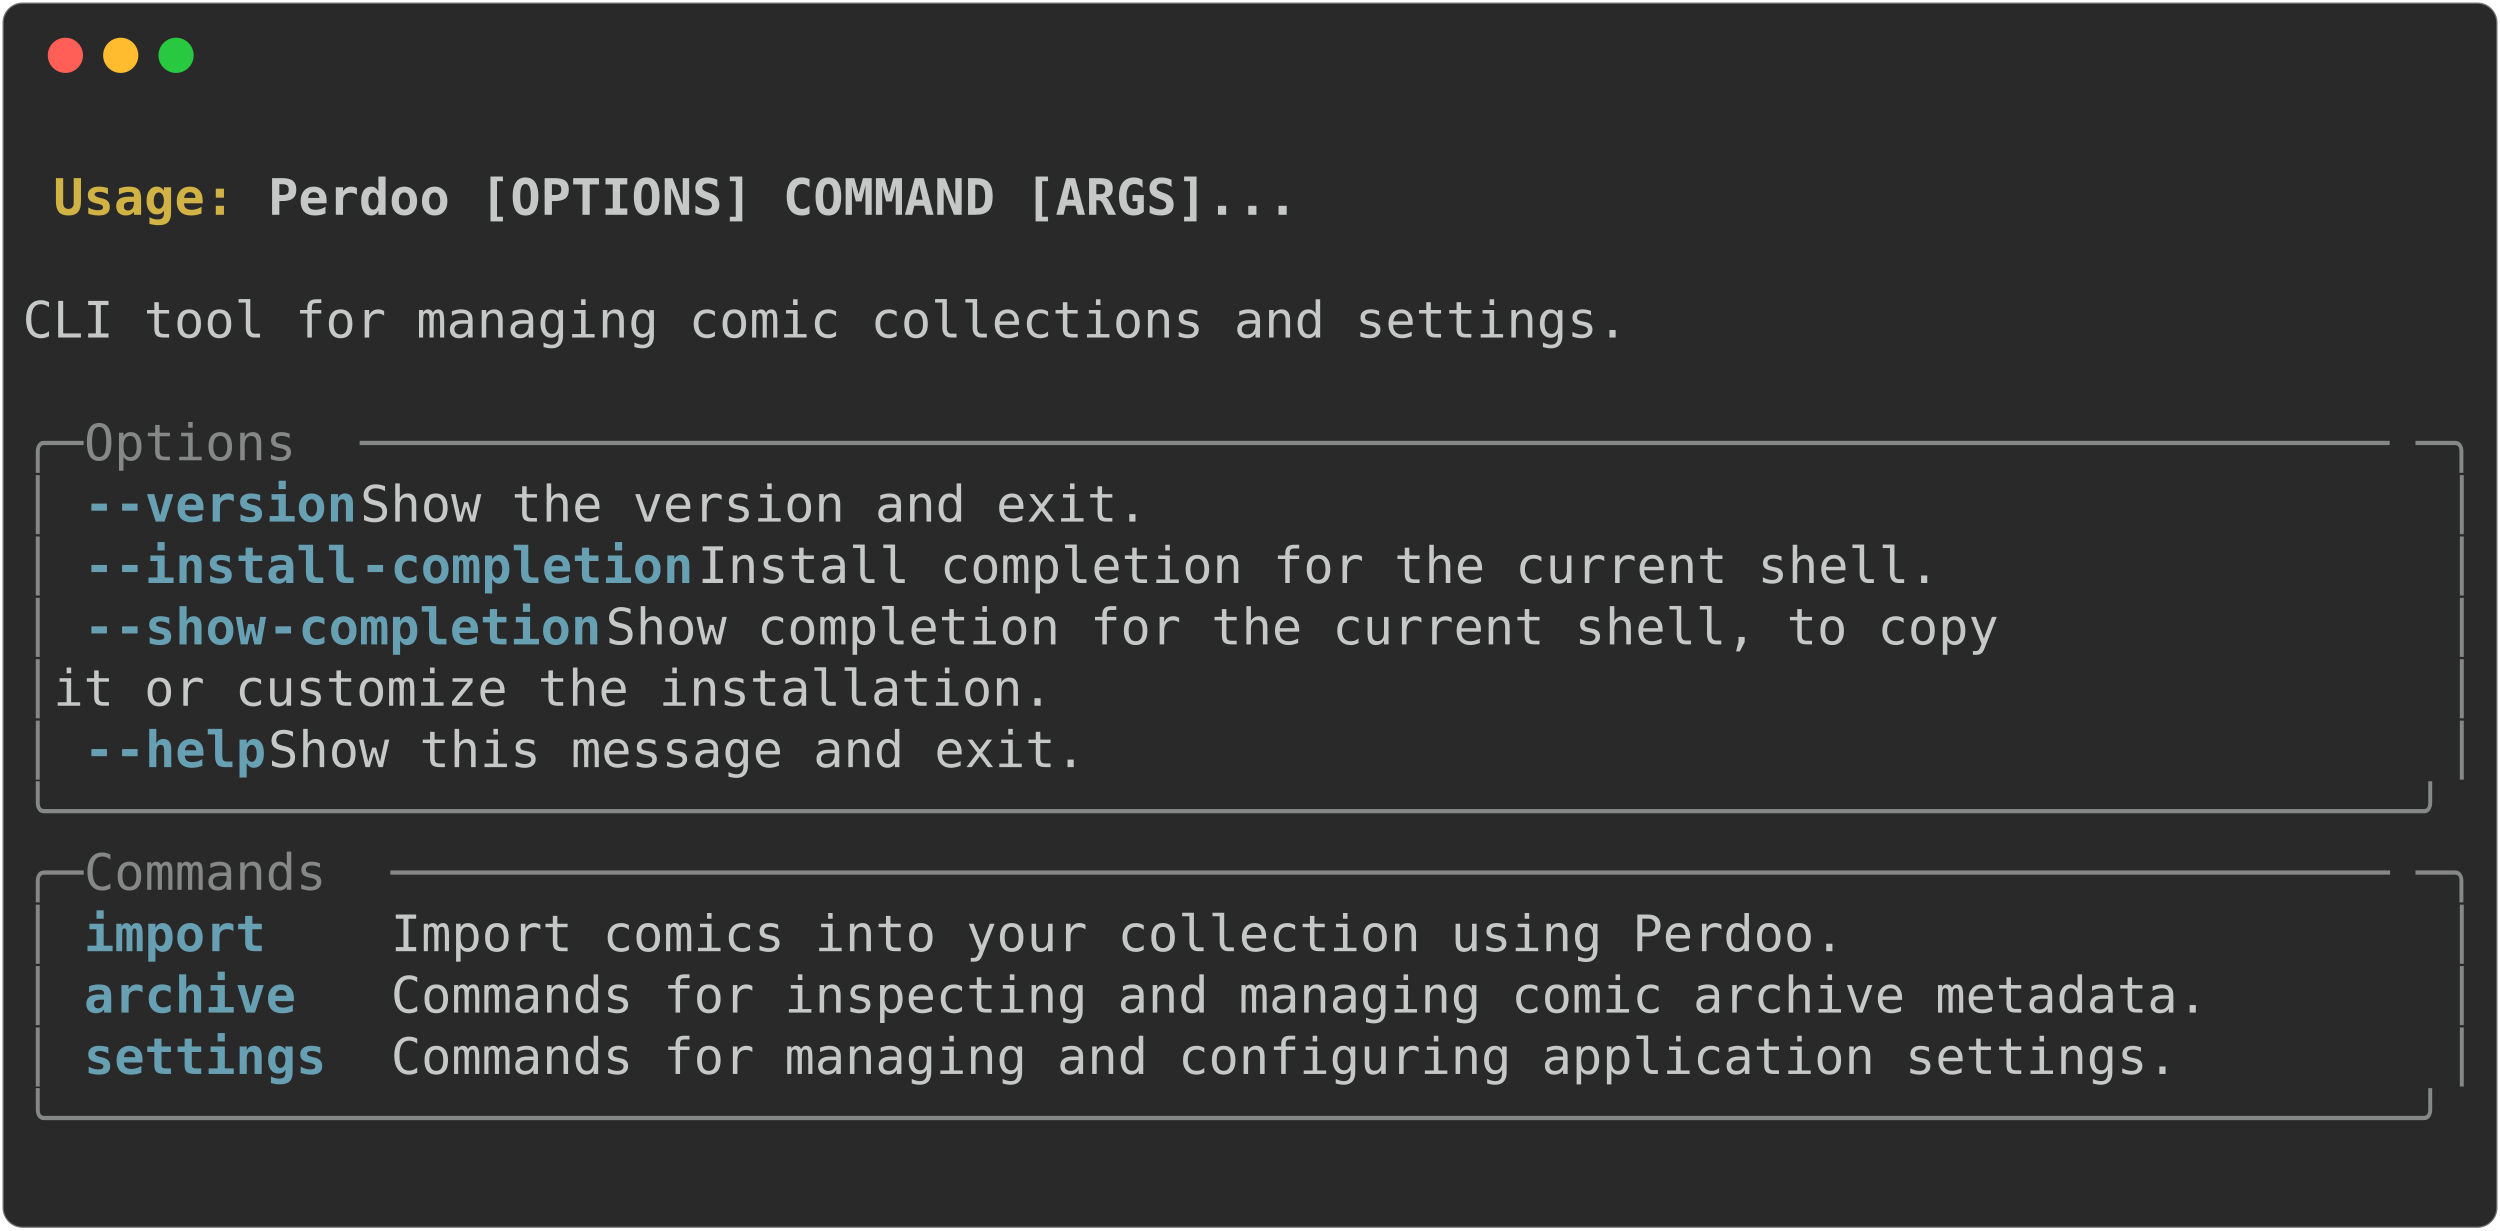
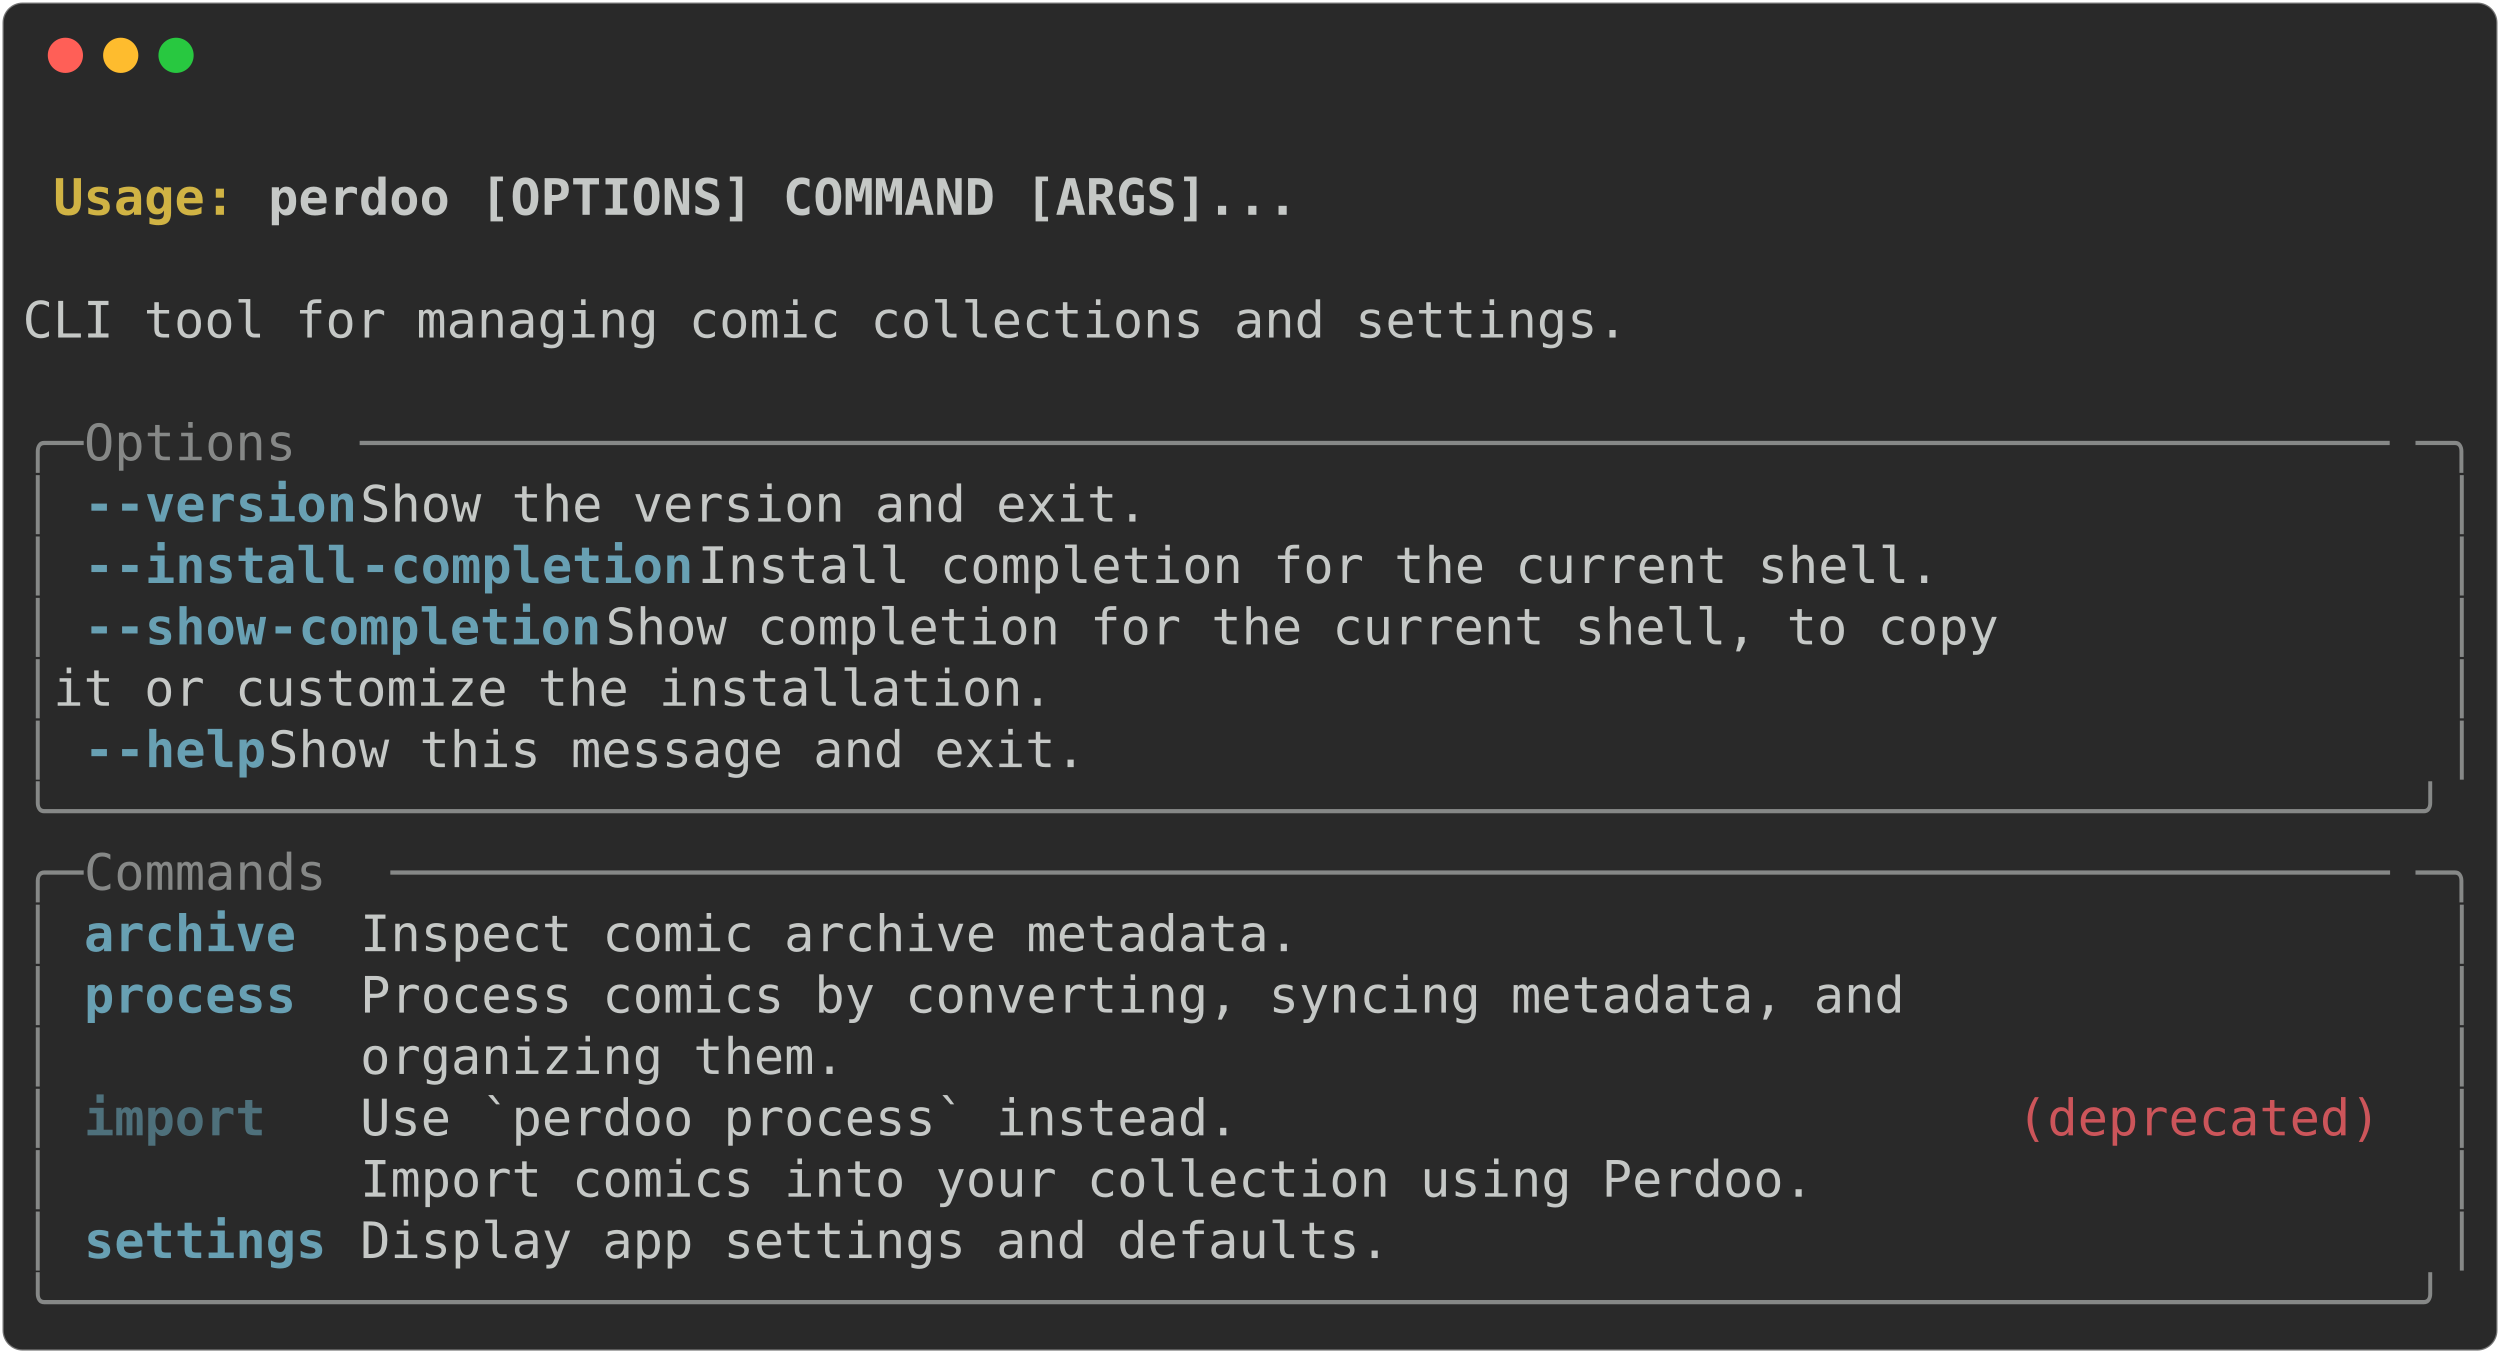
- <svg xmlns="http://www.w3.org/2000/svg" class="rich-terminal" viewBox="0 0 994 489.2">
+ <svg xmlns="http://www.w3.org/2000/svg" class="rich-terminal" viewBox="0 0 994 538.0">
  <style>

    @font-face {
        font-family: "Fira Code";
        src: local("FiraCode-Regular"),
                url("https://cdnjs.cloudflare.com/ajax/libs/firacode/6.2.0/woff2/FiraCode-Regular.woff2") format("woff2"),
                url("https://cdnjs.cloudflare.com/ajax/libs/firacode/6.2.0/woff/FiraCode-Regular.woff") format("woff");
        font-style: normal;
        font-weight: 400;
    }
    @font-face {
        font-family: "Fira Code";
        src: local("FiraCode-Bold"),
                url("https://cdnjs.cloudflare.com/ajax/libs/firacode/6.2.0/woff2/FiraCode-Bold.woff2") format("woff2"),
                url("https://cdnjs.cloudflare.com/ajax/libs/firacode/6.2.0/woff/FiraCode-Bold.woff") format("woff");
        font-style: bold;
        font-weight: 700;
    }

-     .terminal-242032079-matrix {
+     .terminal-3742516570-matrix {
        font-family: Fira Code, monospace;
        font-size: 20px;
        line-height: 24.4px;
        font-variant-east-asian: full-width;
    }

-     .terminal-242032079-title {
+     .terminal-3742516570-title {
        font-size: 18px;
        font-weight: bold;
        font-family: arial;
    }

-     .terminal-242032079-r1 { fill: #c5c8c6;font-weight: bold }
- .terminal-242032079-r2 { fill: #c5c8c6 }
- .terminal-242032079-r3 { fill: #d0b344;font-weight: bold }
- .terminal-242032079-r4 { fill: #868887 }
- .terminal-242032079-r5 { fill: #68a0b3;font-weight: bold }
+     .terminal-3742516570-r1 { fill: #c5c8c6;font-weight: bold }
+ .terminal-3742516570-r2 { fill: #c5c8c6 }
+ .terminal-3742516570-r3 { fill: #d0b344;font-weight: bold }
+ .terminal-3742516570-r4 { fill: #868887 }
+ .terminal-3742516570-r5 { fill: #68a0b3;font-weight: bold }
+ .terminal-3742516570-r6 { fill: #4e707b;font-weight: bold }
+ .terminal-3742516570-r7 { fill: #cc555a }
    </style>
  <defs>
-     <clipPath id="terminal-242032079-clip-terminal">
-       <rect x="0" y="0" width="975.0" height="438.2" />
-     </clipPath>
-     <clipPath id="terminal-242032079-line-0">
+     <clipPath id="terminal-3742516570-clip-terminal">
+       <rect x="0" y="0" width="975.0" height="487.0" />
+     </clipPath>
+     <clipPath id="terminal-3742516570-line-0">
      <rect x="0" y="1.5" width="976" height="24.65" />
    </clipPath>
-     <clipPath id="terminal-242032079-line-1">
+     <clipPath id="terminal-3742516570-line-1">
      <rect x="0" y="25.9" width="976" height="24.65" />
    </clipPath>
-     <clipPath id="terminal-242032079-line-2">
+     <clipPath id="terminal-3742516570-line-2">
      <rect x="0" y="50.3" width="976" height="24.65" />
    </clipPath>
-     <clipPath id="terminal-242032079-line-3">
+     <clipPath id="terminal-3742516570-line-3">
      <rect x="0" y="74.7" width="976" height="24.65" />
    </clipPath>
-     <clipPath id="terminal-242032079-line-4">
+     <clipPath id="terminal-3742516570-line-4">
      <rect x="0" y="99.1" width="976" height="24.65" />
    </clipPath>
-     <clipPath id="terminal-242032079-line-5">
+     <clipPath id="terminal-3742516570-line-5">
      <rect x="0" y="123.5" width="976" height="24.65" />
    </clipPath>
-     <clipPath id="terminal-242032079-line-6">
+     <clipPath id="terminal-3742516570-line-6">
      <rect x="0" y="147.9" width="976" height="24.65" />
    </clipPath>
-     <clipPath id="terminal-242032079-line-7">
+     <clipPath id="terminal-3742516570-line-7">
      <rect x="0" y="172.3" width="976" height="24.65" />
    </clipPath>
-     <clipPath id="terminal-242032079-line-8">
+     <clipPath id="terminal-3742516570-line-8">
      <rect x="0" y="196.7" width="976" height="24.65" />
    </clipPath>
-     <clipPath id="terminal-242032079-line-9">
+     <clipPath id="terminal-3742516570-line-9">
      <rect x="0" y="221.1" width="976" height="24.65" />
    </clipPath>
-     <clipPath id="terminal-242032079-line-10">
+     <clipPath id="terminal-3742516570-line-10">
      <rect x="0" y="245.5" width="976" height="24.65" />
    </clipPath>
-     <clipPath id="terminal-242032079-line-11">
+     <clipPath id="terminal-3742516570-line-11">
      <rect x="0" y="269.9" width="976" height="24.65" />
    </clipPath>
-     <clipPath id="terminal-242032079-line-12">
+     <clipPath id="terminal-3742516570-line-12">
      <rect x="0" y="294.3" width="976" height="24.65" />
    </clipPath>
-     <clipPath id="terminal-242032079-line-13">
+     <clipPath id="terminal-3742516570-line-13">
      <rect x="0" y="318.7" width="976" height="24.65" />
    </clipPath>
-     <clipPath id="terminal-242032079-line-14">
+     <clipPath id="terminal-3742516570-line-14">
      <rect x="0" y="343.1" width="976" height="24.65" />
    </clipPath>
-     <clipPath id="terminal-242032079-line-15">
+     <clipPath id="terminal-3742516570-line-15">
      <rect x="0" y="367.5" width="976" height="24.65" />
    </clipPath>
-     <clipPath id="terminal-242032079-line-16">
+     <clipPath id="terminal-3742516570-line-16">
      <rect x="0" y="391.9" width="976" height="24.65" />
    </clipPath>
+     <clipPath id="terminal-3742516570-line-17">
+       <rect x="0" y="416.3" width="976" height="24.65" />
+     </clipPath>
+     <clipPath id="terminal-3742516570-line-18">
+       <rect x="0" y="440.7" width="976" height="24.65" />
+     </clipPath>
  </defs>
-   <rect fill="#292929" stroke="rgba(255,255,255,0.35)" stroke-width="1" x="1" y="1" width="992" height="487.2" rx="8" />
+   <rect fill="#292929" stroke="rgba(255,255,255,0.35)" stroke-width="1" x="1" y="1" width="992" height="536" rx="8" />
  <g transform="translate(26,22)">
    <circle cx="0" cy="0" r="7" fill="#ff5f57" />
    <circle cx="22" cy="0" r="7" fill="#febc2e" />
    <circle cx="44" cy="0" r="7" fill="#28c840" />
  </g>
-   <g transform="translate(9, 41)" clip-path="url(#terminal-242032079-clip-terminal)">
-     <g class="terminal-242032079-matrix">
-       <text class="terminal-242032079-r2" x="976" y="20" textLength="12.2" clip-path="url(#terminal-242032079-line-0)">
- </text>
-       <text class="terminal-242032079-r3" x="12.2" y="44.4" textLength="85.4" clip-path="url(#terminal-242032079-line-1)">Usage: </text>
-       <text class="terminal-242032079-r1" x="97.6" y="44.4" textLength="414.8" clip-path="url(#terminal-242032079-line-1)">Perdoo [OPTIONS] COMMAND [ARGS]...</text>
-       <text class="terminal-242032079-r2" x="976" y="44.4" textLength="12.2" clip-path="url(#terminal-242032079-line-1)">
- </text>
-       <text class="terminal-242032079-r2" x="976" y="68.8" textLength="12.2" clip-path="url(#terminal-242032079-line-2)">
- </text>
-       <text class="terminal-242032079-r2" x="0" y="93.2" textLength="976" clip-path="url(#terminal-242032079-line-3)"> CLI tool for managing comic collections and settings.                          </text>
-       <text class="terminal-242032079-r2" x="976" y="93.2" textLength="12.2" clip-path="url(#terminal-242032079-line-3)">
- </text>
-       <text class="terminal-242032079-r2" x="976" y="117.6" textLength="12.2" clip-path="url(#terminal-242032079-line-4)">
- </text>
-       <text class="terminal-242032079-r4" x="0" y="142" textLength="24.4" clip-path="url(#terminal-242032079-line-5)">╭─</text>
-       <text class="terminal-242032079-r4" x="24.4" y="142" textLength="109.8" clip-path="url(#terminal-242032079-line-5)"> Options </text>
-       <text class="terminal-242032079-r4" x="134.2" y="142" textLength="817.4" clip-path="url(#terminal-242032079-line-5)">───────────────────────────────────────────────────────────────────</text>
-       <text class="terminal-242032079-r4" x="951.6" y="142" textLength="24.4" clip-path="url(#terminal-242032079-line-5)">─╮</text>
-       <text class="terminal-242032079-r2" x="976" y="142" textLength="12.2" clip-path="url(#terminal-242032079-line-5)">
- </text>
-       <text class="terminal-242032079-r4" x="0" y="166.4" textLength="12.2" clip-path="url(#terminal-242032079-line-6)">│</text>
-       <text class="terminal-242032079-r5" x="24.4" y="166.4" textLength="12.2" clip-path="url(#terminal-242032079-line-6)">-</text>
-       <text class="terminal-242032079-r5" x="36.6" y="166.4" textLength="97.6" clip-path="url(#terminal-242032079-line-6)">-version</text>
-       <text class="terminal-242032079-r2" x="134.2" y="166.4" textLength="829.6" clip-path="url(#terminal-242032079-line-6)">                     Show the version and exit.                     </text>
-       <text class="terminal-242032079-r4" x="963.8" y="166.4" textLength="12.2" clip-path="url(#terminal-242032079-line-6)">│</text>
-       <text class="terminal-242032079-r2" x="976" y="166.4" textLength="12.2" clip-path="url(#terminal-242032079-line-6)">
- </text>
-       <text class="terminal-242032079-r4" x="0" y="190.8" textLength="12.2" clip-path="url(#terminal-242032079-line-7)">│</text>
-       <text class="terminal-242032079-r5" x="24.4" y="190.8" textLength="12.2" clip-path="url(#terminal-242032079-line-7)">-</text>
-       <text class="terminal-242032079-r5" x="36.6" y="190.8" textLength="97.6" clip-path="url(#terminal-242032079-line-7)">-install</text>
-       <text class="terminal-242032079-r5" x="134.2" y="190.8" textLength="134.2" clip-path="url(#terminal-242032079-line-7)">-completion</text>
-       <text class="terminal-242032079-r2" x="268.4" y="190.8" textLength="695.4" clip-path="url(#terminal-242032079-line-7)">          Install completion for the current shell.      </text>
-       <text class="terminal-242032079-r4" x="963.8" y="190.8" textLength="12.2" clip-path="url(#terminal-242032079-line-7)">│</text>
-       <text class="terminal-242032079-r2" x="976" y="190.8" textLength="12.2" clip-path="url(#terminal-242032079-line-7)">
- </text>
-       <text class="terminal-242032079-r4" x="0" y="215.2" textLength="12.2" clip-path="url(#terminal-242032079-line-8)">│</text>
-       <text class="terminal-242032079-r5" x="24.4" y="215.2" textLength="12.2" clip-path="url(#terminal-242032079-line-8)">-</text>
-       <text class="terminal-242032079-r5" x="36.6" y="215.2" textLength="61" clip-path="url(#terminal-242032079-line-8)">-show</text>
-       <text class="terminal-242032079-r5" x="97.6" y="215.2" textLength="134.2" clip-path="url(#terminal-242032079-line-8)">-completion</text>
-       <text class="terminal-242032079-r2" x="231.8" y="215.2" textLength="732" clip-path="url(#terminal-242032079-line-8)">             Show completion for the current shell, to copy </text>
-       <text class="terminal-242032079-r4" x="963.8" y="215.2" textLength="12.2" clip-path="url(#terminal-242032079-line-8)">│</text>
-       <text class="terminal-242032079-r2" x="976" y="215.2" textLength="12.2" clip-path="url(#terminal-242032079-line-8)">
- </text>
-       <text class="terminal-242032079-r4" x="0" y="239.6" textLength="12.2" clip-path="url(#terminal-242032079-line-9)">│</text>
-       <text class="terminal-242032079-r2" x="12.2" y="239.6" textLength="951.6" clip-path="url(#terminal-242032079-line-9)">                               it or customize the installation.              </text>
-       <text class="terminal-242032079-r4" x="963.8" y="239.6" textLength="12.2" clip-path="url(#terminal-242032079-line-9)">│</text>
-       <text class="terminal-242032079-r2" x="976" y="239.6" textLength="12.2" clip-path="url(#terminal-242032079-line-9)">
- </text>
-       <text class="terminal-242032079-r4" x="0" y="264" textLength="12.2" clip-path="url(#terminal-242032079-line-10)">│</text>
-       <text class="terminal-242032079-r5" x="24.4" y="264" textLength="12.2" clip-path="url(#terminal-242032079-line-10)">-</text>
-       <text class="terminal-242032079-r5" x="36.6" y="264" textLength="61" clip-path="url(#terminal-242032079-line-10)">-help</text>
-       <text class="terminal-242032079-r2" x="97.6" y="264" textLength="866.2" clip-path="url(#terminal-242032079-line-10)">                        Show this message and exit.                    </text>
-       <text class="terminal-242032079-r4" x="963.8" y="264" textLength="12.2" clip-path="url(#terminal-242032079-line-10)">│</text>
-       <text class="terminal-242032079-r2" x="976" y="264" textLength="12.2" clip-path="url(#terminal-242032079-line-10)">
- </text>
-       <text class="terminal-242032079-r4" x="0" y="288.4" textLength="976" clip-path="url(#terminal-242032079-line-11)">╰──────────────────────────────────────────────────────────────────────────────╯</text>
-       <text class="terminal-242032079-r2" x="976" y="288.4" textLength="12.2" clip-path="url(#terminal-242032079-line-11)">
- </text>
-       <text class="terminal-242032079-r4" x="0" y="312.8" textLength="24.4" clip-path="url(#terminal-242032079-line-12)">╭─</text>
-       <text class="terminal-242032079-r4" x="24.4" y="312.8" textLength="122" clip-path="url(#terminal-242032079-line-12)"> Commands </text>
-       <text class="terminal-242032079-r4" x="146.4" y="312.8" textLength="805.2" clip-path="url(#terminal-242032079-line-12)">──────────────────────────────────────────────────────────────────</text>
-       <text class="terminal-242032079-r4" x="951.6" y="312.8" textLength="24.4" clip-path="url(#terminal-242032079-line-12)">─╮</text>
-       <text class="terminal-242032079-r2" x="976" y="312.8" textLength="12.2" clip-path="url(#terminal-242032079-line-12)">
- </text>
-       <text class="terminal-242032079-r4" x="0" y="337.2" textLength="12.2" clip-path="url(#terminal-242032079-line-13)">│</text>
-       <text class="terminal-242032079-r5" x="24.4" y="337.2" textLength="109.8" clip-path="url(#terminal-242032079-line-13)">import   </text>
-       <text class="terminal-242032079-r2" x="146.4" y="337.2" textLength="817.4" clip-path="url(#terminal-242032079-line-13)"> Import comics into your collection using Perdoo.                  </text>
-       <text class="terminal-242032079-r4" x="963.8" y="337.2" textLength="12.2" clip-path="url(#terminal-242032079-line-13)">│</text>
-       <text class="terminal-242032079-r2" x="976" y="337.2" textLength="12.2" clip-path="url(#terminal-242032079-line-13)">
- </text>
-       <text class="terminal-242032079-r4" x="0" y="361.6" textLength="12.2" clip-path="url(#terminal-242032079-line-14)">│</text>
-       <text class="terminal-242032079-r5" x="24.4" y="361.6" textLength="109.8" clip-path="url(#terminal-242032079-line-14)">archive  </text>
-       <text class="terminal-242032079-r2" x="146.4" y="361.6" textLength="817.4" clip-path="url(#terminal-242032079-line-14)"> Commands for inspecting and managing comic archive metadata.      </text>
-       <text class="terminal-242032079-r4" x="963.8" y="361.6" textLength="12.2" clip-path="url(#terminal-242032079-line-14)">│</text>
-       <text class="terminal-242032079-r2" x="976" y="361.6" textLength="12.2" clip-path="url(#terminal-242032079-line-14)">
- </text>
-       <text class="terminal-242032079-r4" x="0" y="386" textLength="12.2" clip-path="url(#terminal-242032079-line-15)">│</text>
-       <text class="terminal-242032079-r5" x="24.4" y="386" textLength="109.8" clip-path="url(#terminal-242032079-line-15)">settings </text>
-       <text class="terminal-242032079-r2" x="146.4" y="386" textLength="817.4" clip-path="url(#terminal-242032079-line-15)"> Commands for managing and configuring application settings.       </text>
-       <text class="terminal-242032079-r4" x="963.8" y="386" textLength="12.2" clip-path="url(#terminal-242032079-line-15)">│</text>
-       <text class="terminal-242032079-r2" x="976" y="386" textLength="12.2" clip-path="url(#terminal-242032079-line-15)">
- </text>
-       <text class="terminal-242032079-r4" x="0" y="410.4" textLength="976" clip-path="url(#terminal-242032079-line-16)">╰──────────────────────────────────────────────────────────────────────────────╯</text>
-       <text class="terminal-242032079-r2" x="976" y="410.4" textLength="12.2" clip-path="url(#terminal-242032079-line-16)">
- </text>
-       <text class="terminal-242032079-r2" x="976" y="434.8" textLength="12.2" clip-path="url(#terminal-242032079-line-17)">
+   <g transform="translate(9, 41)" clip-path="url(#terminal-3742516570-clip-terminal)">
+     <g class="terminal-3742516570-matrix">
+       <text class="terminal-3742516570-r2" x="976" y="20" textLength="12.2" clip-path="url(#terminal-3742516570-line-0)">
+ </text>
+       <text class="terminal-3742516570-r3" x="12.2" y="44.4" textLength="85.4" clip-path="url(#terminal-3742516570-line-1)">Usage: </text>
+       <text class="terminal-3742516570-r1" x="97.6" y="44.4" textLength="414.8" clip-path="url(#terminal-3742516570-line-1)">perdoo [OPTIONS] COMMAND [ARGS]...</text>
+       <text class="terminal-3742516570-r2" x="976" y="44.4" textLength="12.2" clip-path="url(#terminal-3742516570-line-1)">
+ </text>
+       <text class="terminal-3742516570-r2" x="976" y="68.8" textLength="12.2" clip-path="url(#terminal-3742516570-line-2)">
+ </text>
+       <text class="terminal-3742516570-r2" x="0" y="93.2" textLength="976" clip-path="url(#terminal-3742516570-line-3)"> CLI tool for managing comic collections and settings.                          </text>
+       <text class="terminal-3742516570-r2" x="976" y="93.2" textLength="12.2" clip-path="url(#terminal-3742516570-line-3)">
+ </text>
+       <text class="terminal-3742516570-r2" x="976" y="117.6" textLength="12.2" clip-path="url(#terminal-3742516570-line-4)">
+ </text>
+       <text class="terminal-3742516570-r4" x="0" y="142" textLength="24.4" clip-path="url(#terminal-3742516570-line-5)">╭─</text>
+       <text class="terminal-3742516570-r4" x="24.4" y="142" textLength="109.8" clip-path="url(#terminal-3742516570-line-5)"> Options </text>
+       <text class="terminal-3742516570-r4" x="134.2" y="142" textLength="817.4" clip-path="url(#terminal-3742516570-line-5)">───────────────────────────────────────────────────────────────────</text>
+       <text class="terminal-3742516570-r4" x="951.6" y="142" textLength="24.4" clip-path="url(#terminal-3742516570-line-5)">─╮</text>
+       <text class="terminal-3742516570-r2" x="976" y="142" textLength="12.2" clip-path="url(#terminal-3742516570-line-5)">
+ </text>
+       <text class="terminal-3742516570-r4" x="0" y="166.4" textLength="12.2" clip-path="url(#terminal-3742516570-line-6)">│</text>
+       <text class="terminal-3742516570-r5" x="24.4" y="166.4" textLength="12.2" clip-path="url(#terminal-3742516570-line-6)">-</text>
+       <text class="terminal-3742516570-r5" x="36.6" y="166.4" textLength="97.6" clip-path="url(#terminal-3742516570-line-6)">-version</text>
+       <text class="terminal-3742516570-r2" x="134.2" y="166.4" textLength="829.6" clip-path="url(#terminal-3742516570-line-6)">                     Show the version and exit.                     </text>
+       <text class="terminal-3742516570-r4" x="963.8" y="166.4" textLength="12.2" clip-path="url(#terminal-3742516570-line-6)">│</text>
+       <text class="terminal-3742516570-r2" x="976" y="166.4" textLength="12.2" clip-path="url(#terminal-3742516570-line-6)">
+ </text>
+       <text class="terminal-3742516570-r4" x="0" y="190.8" textLength="12.2" clip-path="url(#terminal-3742516570-line-7)">│</text>
+       <text class="terminal-3742516570-r5" x="24.4" y="190.8" textLength="12.2" clip-path="url(#terminal-3742516570-line-7)">-</text>
+       <text class="terminal-3742516570-r5" x="36.6" y="190.8" textLength="97.6" clip-path="url(#terminal-3742516570-line-7)">-install</text>
+       <text class="terminal-3742516570-r5" x="134.2" y="190.8" textLength="134.2" clip-path="url(#terminal-3742516570-line-7)">-completion</text>
+       <text class="terminal-3742516570-r2" x="268.4" y="190.8" textLength="695.4" clip-path="url(#terminal-3742516570-line-7)">          Install completion for the current shell.      </text>
+       <text class="terminal-3742516570-r4" x="963.8" y="190.8" textLength="12.2" clip-path="url(#terminal-3742516570-line-7)">│</text>
+       <text class="terminal-3742516570-r2" x="976" y="190.8" textLength="12.2" clip-path="url(#terminal-3742516570-line-7)">
+ </text>
+       <text class="terminal-3742516570-r4" x="0" y="215.2" textLength="12.2" clip-path="url(#terminal-3742516570-line-8)">│</text>
+       <text class="terminal-3742516570-r5" x="24.4" y="215.2" textLength="12.2" clip-path="url(#terminal-3742516570-line-8)">-</text>
+       <text class="terminal-3742516570-r5" x="36.6" y="215.2" textLength="61" clip-path="url(#terminal-3742516570-line-8)">-show</text>
+       <text class="terminal-3742516570-r5" x="97.6" y="215.2" textLength="134.2" clip-path="url(#terminal-3742516570-line-8)">-completion</text>
+       <text class="terminal-3742516570-r2" x="231.8" y="215.2" textLength="732" clip-path="url(#terminal-3742516570-line-8)">             Show completion for the current shell, to copy </text>
+       <text class="terminal-3742516570-r4" x="963.8" y="215.2" textLength="12.2" clip-path="url(#terminal-3742516570-line-8)">│</text>
+       <text class="terminal-3742516570-r2" x="976" y="215.2" textLength="12.2" clip-path="url(#terminal-3742516570-line-8)">
+ </text>
+       <text class="terminal-3742516570-r4" x="0" y="239.6" textLength="12.2" clip-path="url(#terminal-3742516570-line-9)">│</text>
+       <text class="terminal-3742516570-r2" x="12.2" y="239.6" textLength="951.6" clip-path="url(#terminal-3742516570-line-9)">                               it or customize the installation.              </text>
+       <text class="terminal-3742516570-r4" x="963.8" y="239.6" textLength="12.2" clip-path="url(#terminal-3742516570-line-9)">│</text>
+       <text class="terminal-3742516570-r2" x="976" y="239.6" textLength="12.2" clip-path="url(#terminal-3742516570-line-9)">
+ </text>
+       <text class="terminal-3742516570-r4" x="0" y="264" textLength="12.2" clip-path="url(#terminal-3742516570-line-10)">│</text>
+       <text class="terminal-3742516570-r5" x="24.4" y="264" textLength="12.2" clip-path="url(#terminal-3742516570-line-10)">-</text>
+       <text class="terminal-3742516570-r5" x="36.6" y="264" textLength="61" clip-path="url(#terminal-3742516570-line-10)">-help</text>
+       <text class="terminal-3742516570-r2" x="97.6" y="264" textLength="866.2" clip-path="url(#terminal-3742516570-line-10)">                        Show this message and exit.                    </text>
+       <text class="terminal-3742516570-r4" x="963.8" y="264" textLength="12.2" clip-path="url(#terminal-3742516570-line-10)">│</text>
+       <text class="terminal-3742516570-r2" x="976" y="264" textLength="12.2" clip-path="url(#terminal-3742516570-line-10)">
+ </text>
+       <text class="terminal-3742516570-r4" x="0" y="288.4" textLength="976" clip-path="url(#terminal-3742516570-line-11)">╰──────────────────────────────────────────────────────────────────────────────╯</text>
+       <text class="terminal-3742516570-r2" x="976" y="288.4" textLength="12.2" clip-path="url(#terminal-3742516570-line-11)">
+ </text>
+       <text class="terminal-3742516570-r4" x="0" y="312.8" textLength="24.4" clip-path="url(#terminal-3742516570-line-12)">╭─</text>
+       <text class="terminal-3742516570-r4" x="24.4" y="312.8" textLength="122" clip-path="url(#terminal-3742516570-line-12)"> Commands </text>
+       <text class="terminal-3742516570-r4" x="146.4" y="312.8" textLength="805.2" clip-path="url(#terminal-3742516570-line-12)">──────────────────────────────────────────────────────────────────</text>
+       <text class="terminal-3742516570-r4" x="951.6" y="312.8" textLength="24.4" clip-path="url(#terminal-3742516570-line-12)">─╮</text>
+       <text class="terminal-3742516570-r2" x="976" y="312.8" textLength="12.2" clip-path="url(#terminal-3742516570-line-12)">
+ </text>
+       <text class="terminal-3742516570-r4" x="0" y="337.2" textLength="12.2" clip-path="url(#terminal-3742516570-line-13)">│</text>
+       <text class="terminal-3742516570-r5" x="24.4" y="337.2" textLength="97.6" clip-path="url(#terminal-3742516570-line-13)">archive </text>
+       <text class="terminal-3742516570-r2" x="134.2" y="337.2" textLength="829.6" clip-path="url(#terminal-3742516570-line-13)"> Inspect comic archive metadata.                                    </text>
+       <text class="terminal-3742516570-r4" x="963.8" y="337.2" textLength="12.2" clip-path="url(#terminal-3742516570-line-13)">│</text>
+       <text class="terminal-3742516570-r2" x="976" y="337.2" textLength="12.2" clip-path="url(#terminal-3742516570-line-13)">
+ </text>
+       <text class="terminal-3742516570-r4" x="0" y="361.6" textLength="12.2" clip-path="url(#terminal-3742516570-line-14)">│</text>
+       <text class="terminal-3742516570-r5" x="24.4" y="361.6" textLength="97.6" clip-path="url(#terminal-3742516570-line-14)">process </text>
+       <text class="terminal-3742516570-r2" x="134.2" y="361.6" textLength="829.6" clip-path="url(#terminal-3742516570-line-14)"> Process comics by converting, syncing metadata, and                </text>
+       <text class="terminal-3742516570-r4" x="963.8" y="361.6" textLength="12.2" clip-path="url(#terminal-3742516570-line-14)">│</text>
+       <text class="terminal-3742516570-r2" x="976" y="361.6" textLength="12.2" clip-path="url(#terminal-3742516570-line-14)">
+ </text>
+       <text class="terminal-3742516570-r4" x="0" y="386" textLength="12.2" clip-path="url(#terminal-3742516570-line-15)">│</text>
+       <text class="terminal-3742516570-r2" x="134.2" y="386" textLength="829.6" clip-path="url(#terminal-3742516570-line-15)"> organizing them.                                                   </text>
+       <text class="terminal-3742516570-r4" x="963.8" y="386" textLength="12.2" clip-path="url(#terminal-3742516570-line-15)">│</text>
+       <text class="terminal-3742516570-r2" x="976" y="386" textLength="12.2" clip-path="url(#terminal-3742516570-line-15)">
+ </text>
+       <text class="terminal-3742516570-r4" x="0" y="410.4" textLength="12.2" clip-path="url(#terminal-3742516570-line-16)">│</text>
+       <text class="terminal-3742516570-r6" x="24.4" y="410.4" textLength="97.6" clip-path="url(#terminal-3742516570-line-16)">import  </text>
+       <text class="terminal-3742516570-r2" x="134.2" y="410.4" textLength="658.8" clip-path="url(#terminal-3742516570-line-16)"> Use `perdoo process` instead.                        </text>
+       <text class="terminal-3742516570-r7" x="793" y="410.4" textLength="158.6" clip-path="url(#terminal-3742516570-line-16)">(deprecated) </text>
+       <text class="terminal-3742516570-r4" x="963.8" y="410.4" textLength="12.2" clip-path="url(#terminal-3742516570-line-16)">│</text>
+       <text class="terminal-3742516570-r2" x="976" y="410.4" textLength="12.2" clip-path="url(#terminal-3742516570-line-16)">
+ </text>
+       <text class="terminal-3742516570-r4" x="0" y="434.8" textLength="12.2" clip-path="url(#terminal-3742516570-line-17)">│</text>
+       <text class="terminal-3742516570-r2" x="134.2" y="434.8" textLength="829.6" clip-path="url(#terminal-3742516570-line-17)"> Import comics into your collection using Perdoo.                   </text>
+       <text class="terminal-3742516570-r4" x="963.8" y="434.8" textLength="12.2" clip-path="url(#terminal-3742516570-line-17)">│</text>
+       <text class="terminal-3742516570-r2" x="976" y="434.8" textLength="12.2" clip-path="url(#terminal-3742516570-line-17)">
+ </text>
+       <text class="terminal-3742516570-r4" x="0" y="459.2" textLength="12.2" clip-path="url(#terminal-3742516570-line-18)">│</text>
+       <text class="terminal-3742516570-r5" x="24.4" y="459.2" textLength="97.6" clip-path="url(#terminal-3742516570-line-18)">settings</text>
+       <text class="terminal-3742516570-r2" x="134.2" y="459.2" textLength="829.6" clip-path="url(#terminal-3742516570-line-18)"> Display app settings and defaults.                                 </text>
+       <text class="terminal-3742516570-r4" x="963.8" y="459.2" textLength="12.2" clip-path="url(#terminal-3742516570-line-18)">│</text>
+       <text class="terminal-3742516570-r2" x="976" y="459.2" textLength="12.2" clip-path="url(#terminal-3742516570-line-18)">
+ </text>
+       <text class="terminal-3742516570-r4" x="0" y="483.6" textLength="976" clip-path="url(#terminal-3742516570-line-19)">╰──────────────────────────────────────────────────────────────────────────────╯</text>
+       <text class="terminal-3742516570-r2" x="976" y="483.6" textLength="12.2" clip-path="url(#terminal-3742516570-line-19)">
</text>
    </g>
  </g>
</svg>
